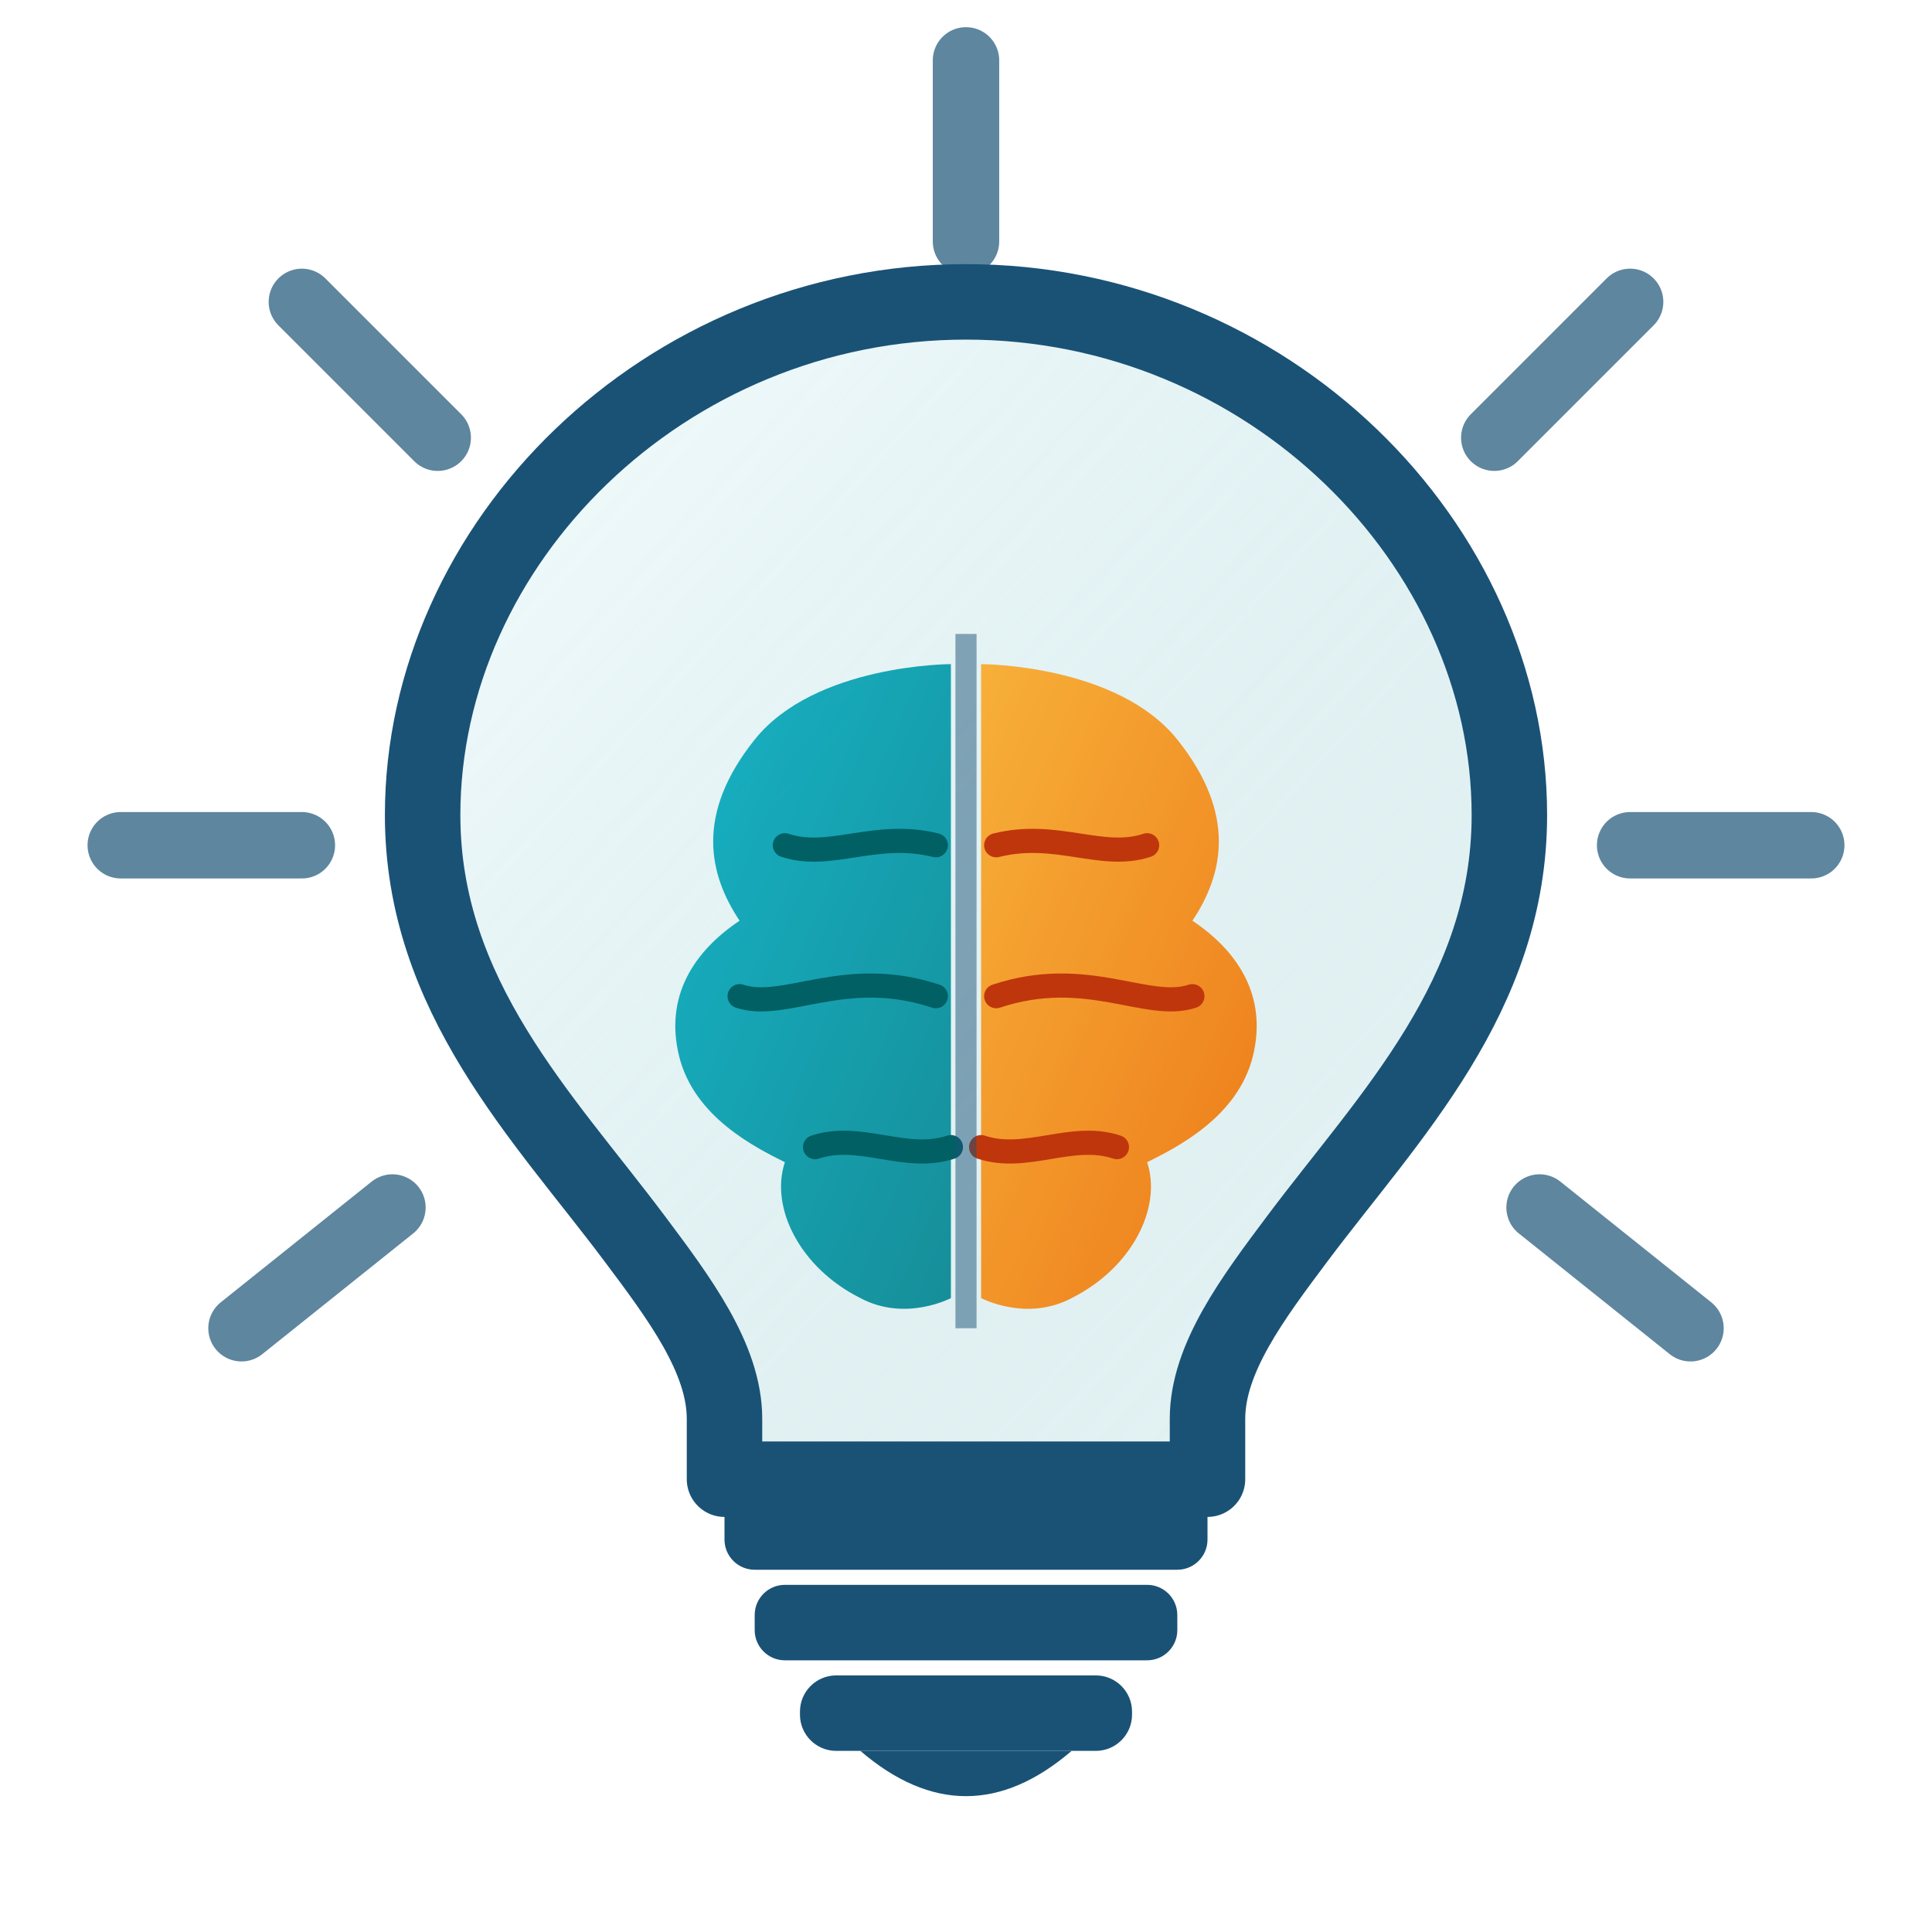
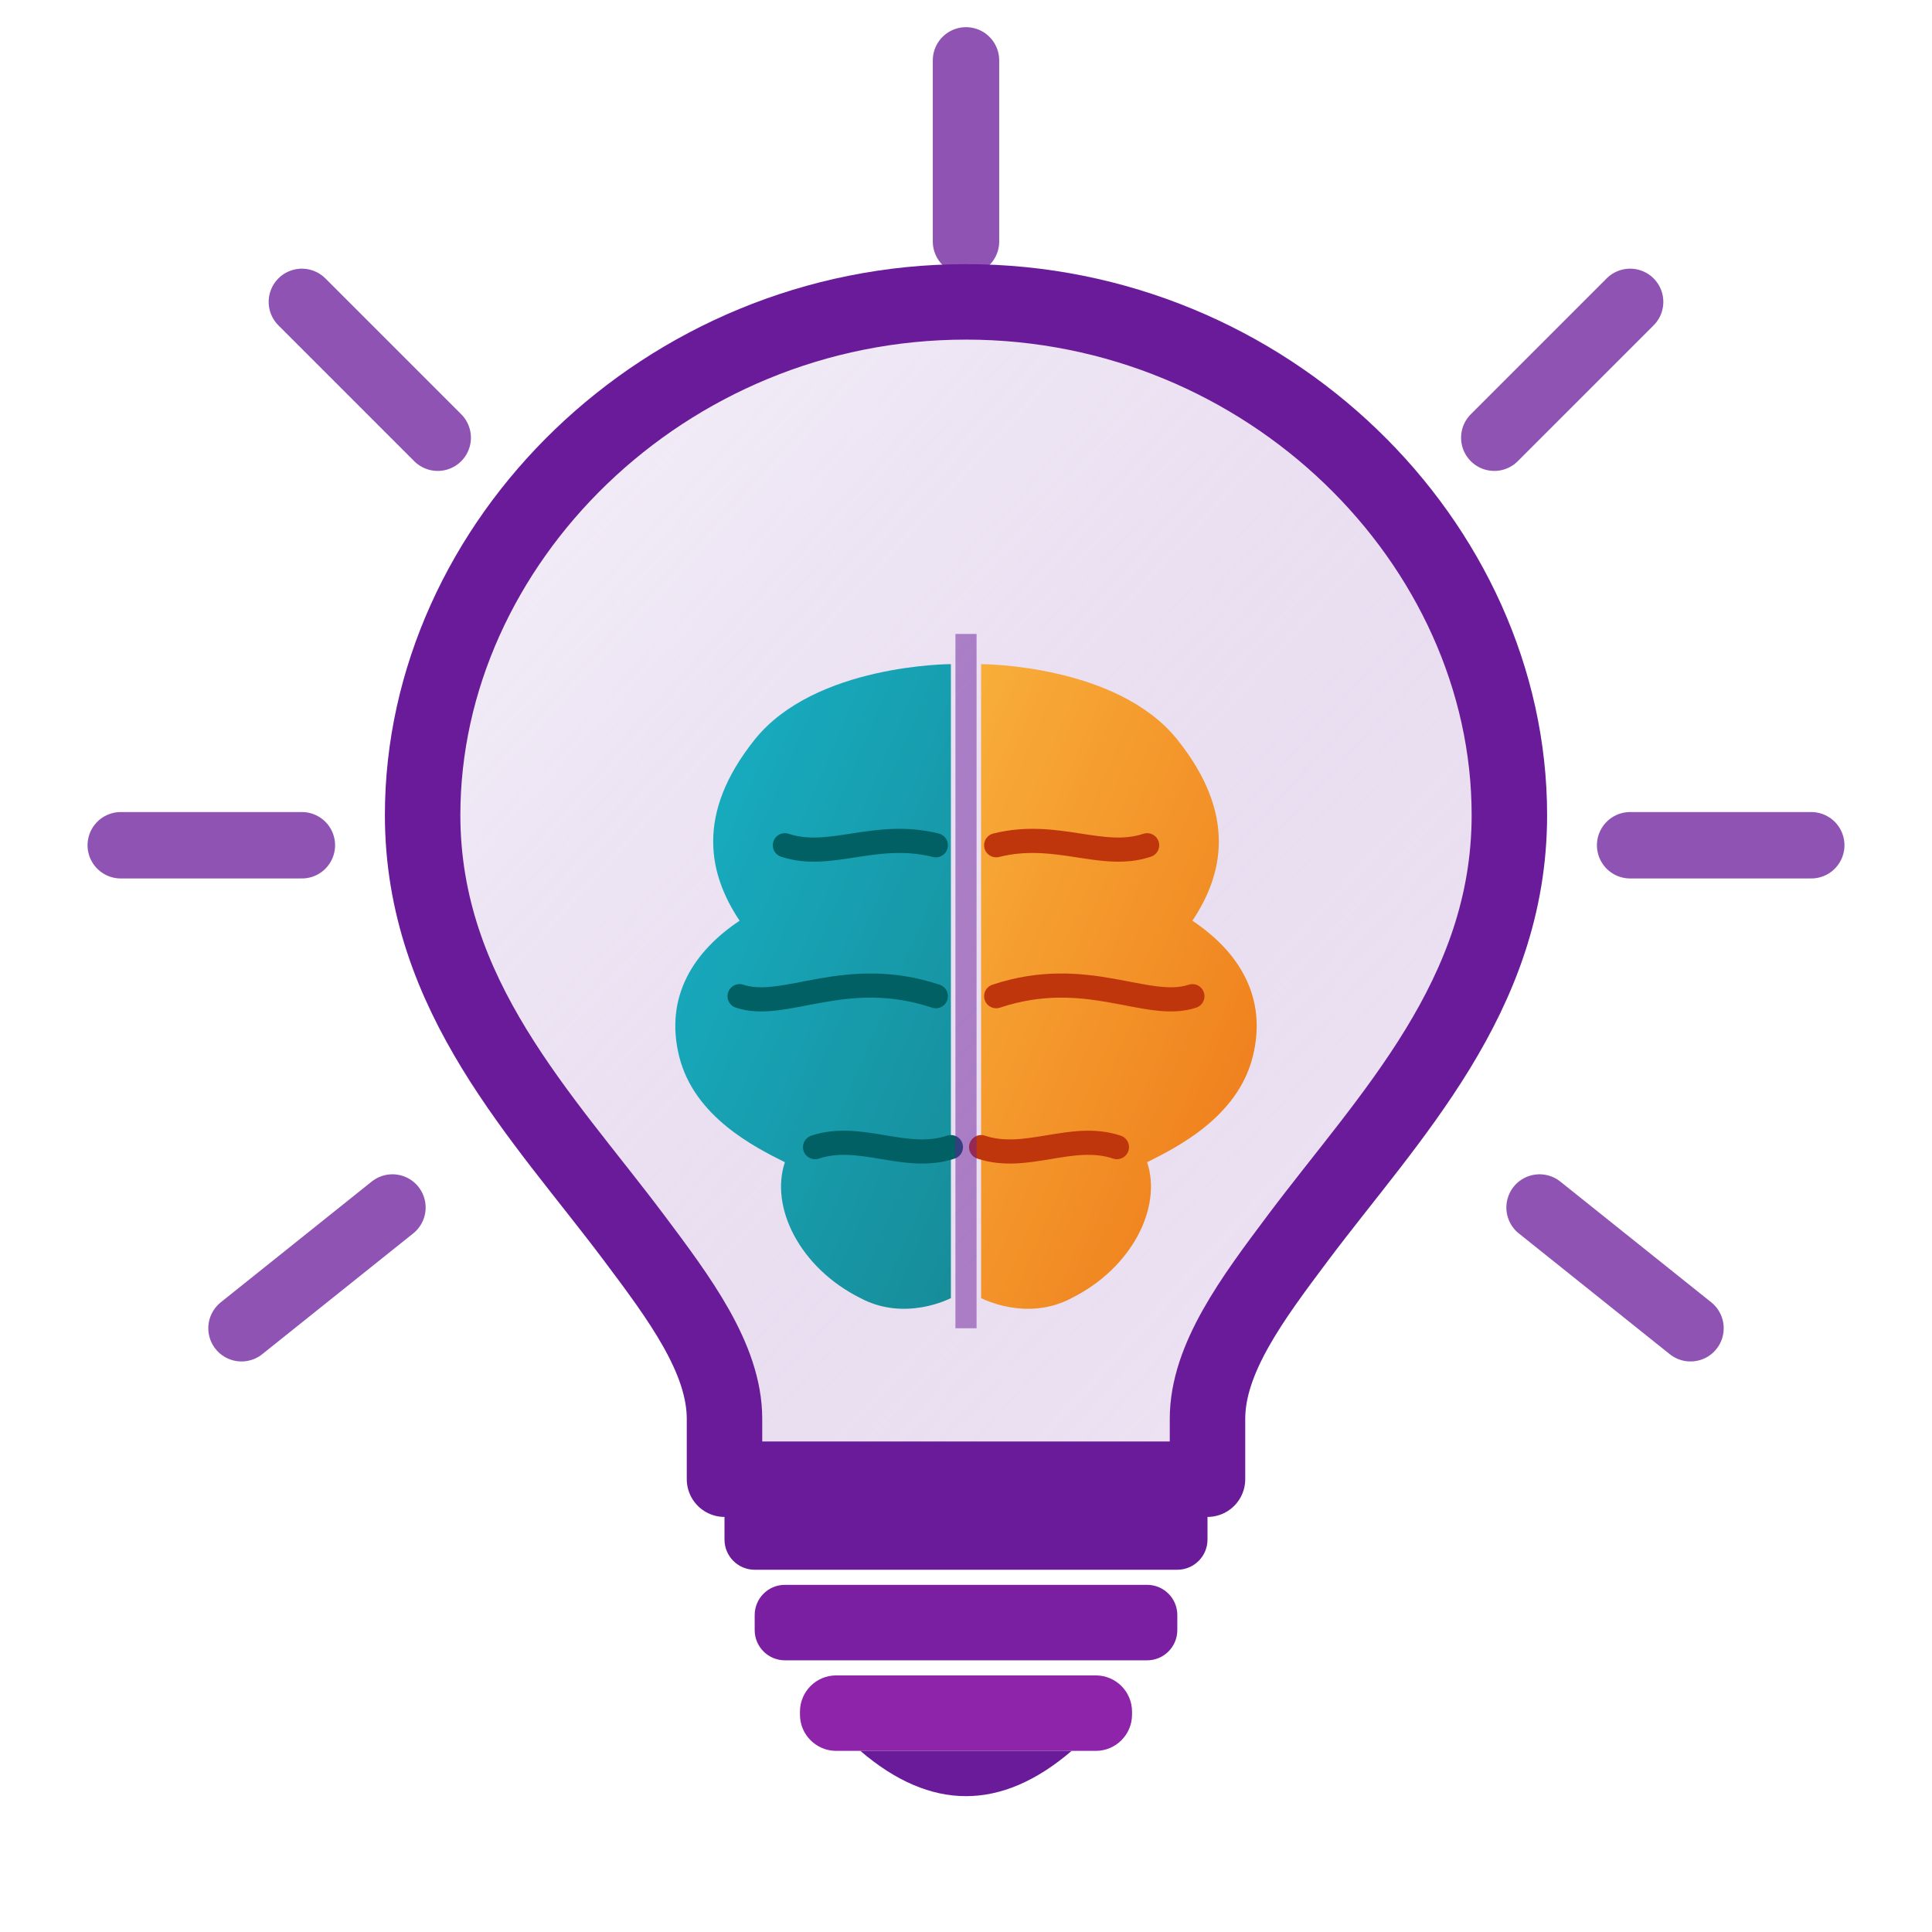
<svg xmlns="http://www.w3.org/2000/svg" viewBox="0 0 64 64">
  <defs>
    <linearGradient id="bulbGlow" x1="0%" y1="0%" x2="100%" y2="100%">
-       <stop offset="0%" stop-color="#e0f7fa" stop-opacity="0.3" />
-       <stop offset="100%" stop-color="#00838f" stop-opacity="0.1" />
+       <stop offset="0%" stop-color="#ede7f6" stop-opacity="0.4" />
+       <stop offset="100%" stop-color="#6a1b9a" stop-opacity="0.1" />
    </linearGradient>
    <linearGradient id="brainLeft" x1="0%" y1="0%" x2="100%" y2="100%">
      <stop offset="0%" stop-color="#00acc1" />
      <stop offset="100%" stop-color="#00838f" />
    </linearGradient>
    <linearGradient id="brainRight" x1="0%" y1="0%" x2="100%" y2="100%">
      <stop offset="0%" stop-color="#f9a825" />
      <stop offset="100%" stop-color="#ef6c00" />
    </linearGradient>
  </defs>
-   <g stroke="#1a5276" stroke-width="2.2" stroke-linecap="round" opacity="0.7">
+   <g stroke="#6a1b9a" stroke-width="2.2" stroke-linecap="round" opacity="0.75">
    <line x1="32" y1="2" x2="32" y2="8" />
    <line x1="10" y1="10" x2="14.5" y2="14.5" />
    <line x1="54" y1="10" x2="49.5" y2="14.5" />
    <line x1="4" y1="28" x2="10" y2="28" />
    <line x1="60" y1="28" x2="54" y2="28" />
    <line x1="8" y1="44" x2="13" y2="40" />
    <line x1="56" y1="44" x2="51" y2="40" />
  </g>
-   <path d="M32 10 C22 10 14 18 14 27 C14 33 18 37 21 41 C22.5 43 24 45 24 47 L24 49 L40 49 L40 47 C40 45 41.5 43 43 41 C46 37 50 33 50 27 C50 18 42 10 32 10 Z" fill="url(#bulbGlow)" stroke="#1a5276" stroke-width="2.5" stroke-linejoin="round" />
-   <rect x="24" y="49" width="16" height="3" rx="1" fill="#1a5276" />
-   <rect x="25" y="52.5" width="14" height="2.5" rx="1" fill="#1a5276" />
-   <rect x="26.5" y="55.5" width="11" height="2.5" rx="1.2" fill="#1a5276" />
-   <path d="M28.5 58 Q32 61 35.5 58" fill="#1a5276" />
+   <path d="M32 10 C22 10 14 18 14 27 C14 33 18 37 21 41 C22.5 43 24 45 24 47 L24 49 L40 49 L40 47 C40 45 41.5 43 43 41 C46 37 50 33 50 27 C50 18 42 10 32 10 Z" fill="url(#bulbGlow)" stroke="#6a1b9a" stroke-width="2.5" stroke-linejoin="round" />
+   <rect x="24" y="49" width="16" height="3" rx="1" fill="#6a1b9a" />
+   <rect x="25" y="52.5" width="14" height="2.5" rx="1" fill="#7b1fa2" />
+   <rect x="26.5" y="55.5" width="11" height="2.5" rx="1.2" fill="#8e24aa" />
+   <path d="M28.5 58 Q32 61 35.5 58" fill="#6a1b9a" />
  <path d="M31.5 22 C31.5 22 27 22 25 24.5 C23 27 23.5 29 24.5 30.5 C23 31.5 22 33 22.5 35 C23 37 25 38 26 38.5 C25.5 40 26.5 42 28.5 43 C30 43.8 31.5 43 31.5 43 L31.5 22Z" fill="url(#brainLeft)" opacity="0.9" />
  <path d="M26 28 C27.5 28.5 29 27.5 31 28" stroke="#006064" stroke-width="0.8" fill="none" stroke-linecap="round" />
  <path d="M24.5 33 C26 33.5 28 32 31 33" stroke="#006064" stroke-width="0.8" fill="none" stroke-linecap="round" />
  <path d="M27 38 C28.5 37.5 30 38.5 31.5 38" stroke="#006064" stroke-width="0.8" fill="none" stroke-linecap="round" />
  <path d="M32.5 22 C32.5 22 37 22 39 24.5 C41 27 40.5 29 39.5 30.5 C41 31.5 42 33 41.5 35 C41 37 39 38 38 38.5 C38.5 40 37.5 42 35.5 43 C34 43.8 32.5 43 32.5 43 L32.5 22Z" fill="url(#brainRight)" opacity="0.9" />
  <path d="M38 28 C36.5 28.5 35 27.5 33 28" stroke="#bf360c" stroke-width="0.8" fill="none" stroke-linecap="round" />
  <path d="M39.5 33 C38 33.5 36 32 33 33" stroke="#bf360c" stroke-width="0.8" fill="none" stroke-linecap="round" />
  <path d="M37 38 C35.5 37.5 34 38.5 32.5 38" stroke="#bf360c" stroke-width="0.8" fill="none" stroke-linecap="round" />
-   <line x1="32" y1="21" x2="32" y2="44" stroke="#1a5276" stroke-width="0.7" opacity="0.5" />
+   <line x1="32" y1="21" x2="32" y2="44" stroke="#6a1b9a" stroke-width="0.7" opacity="0.5" />
</svg>
